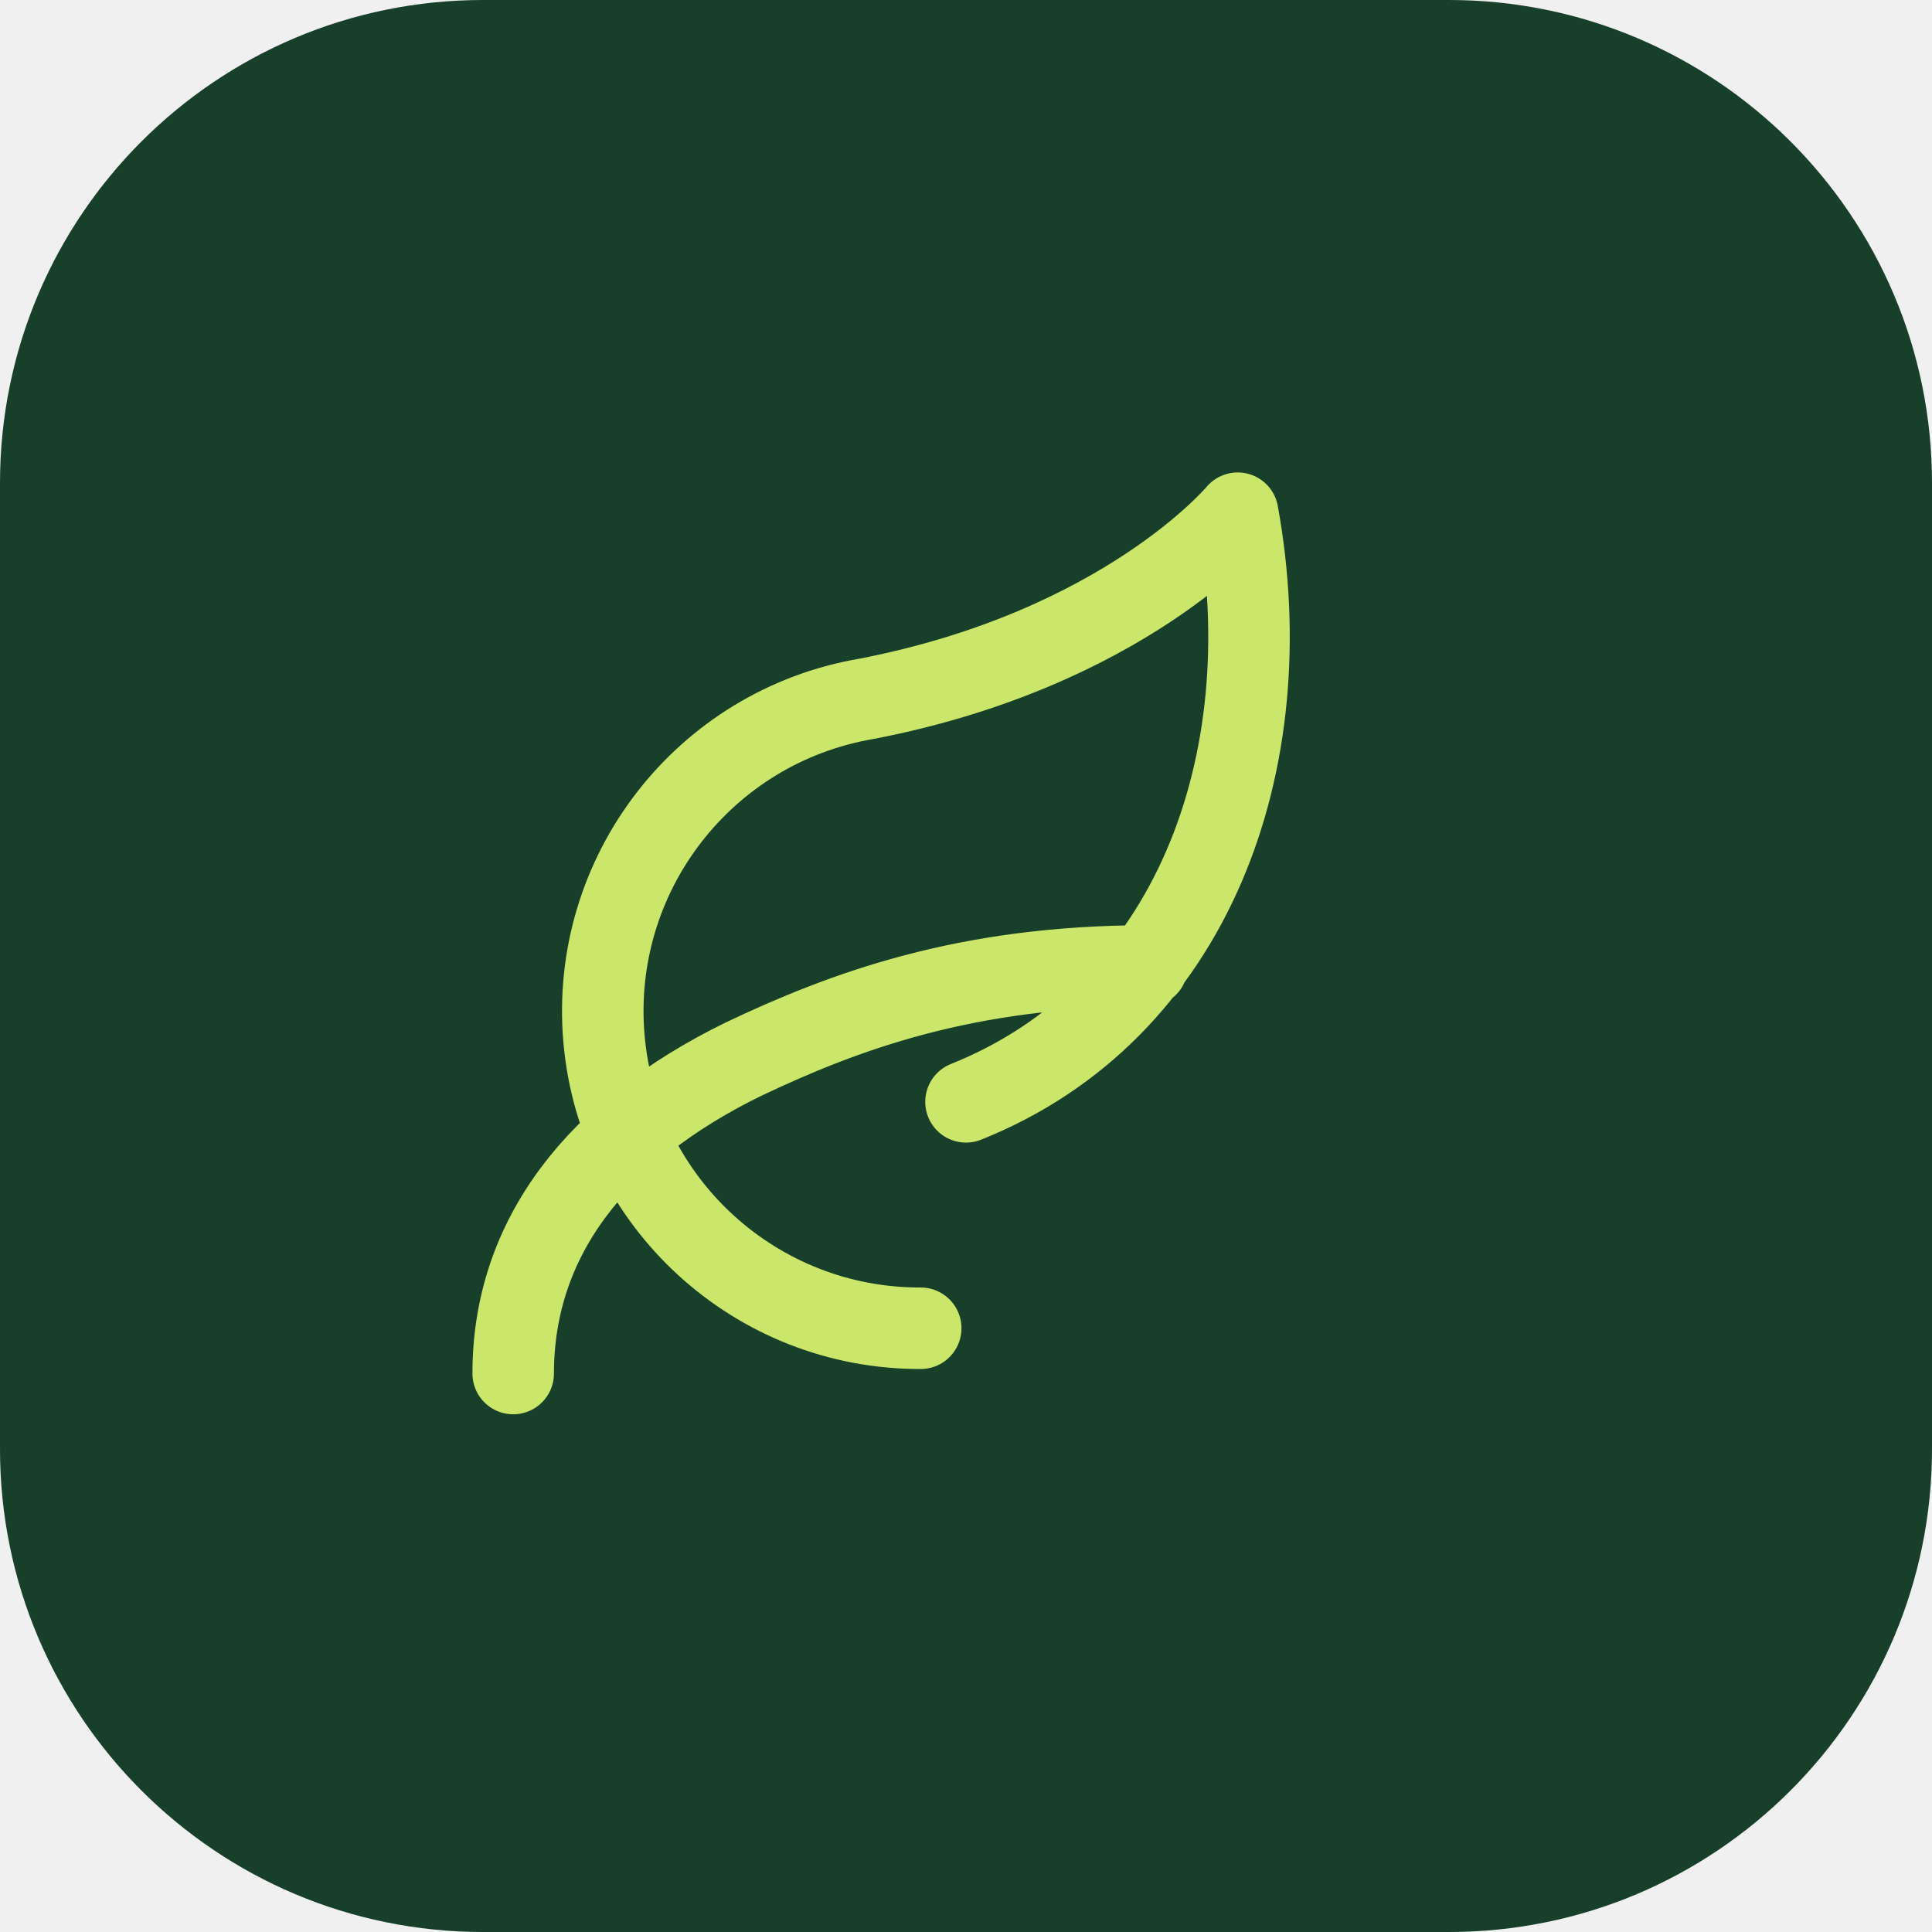
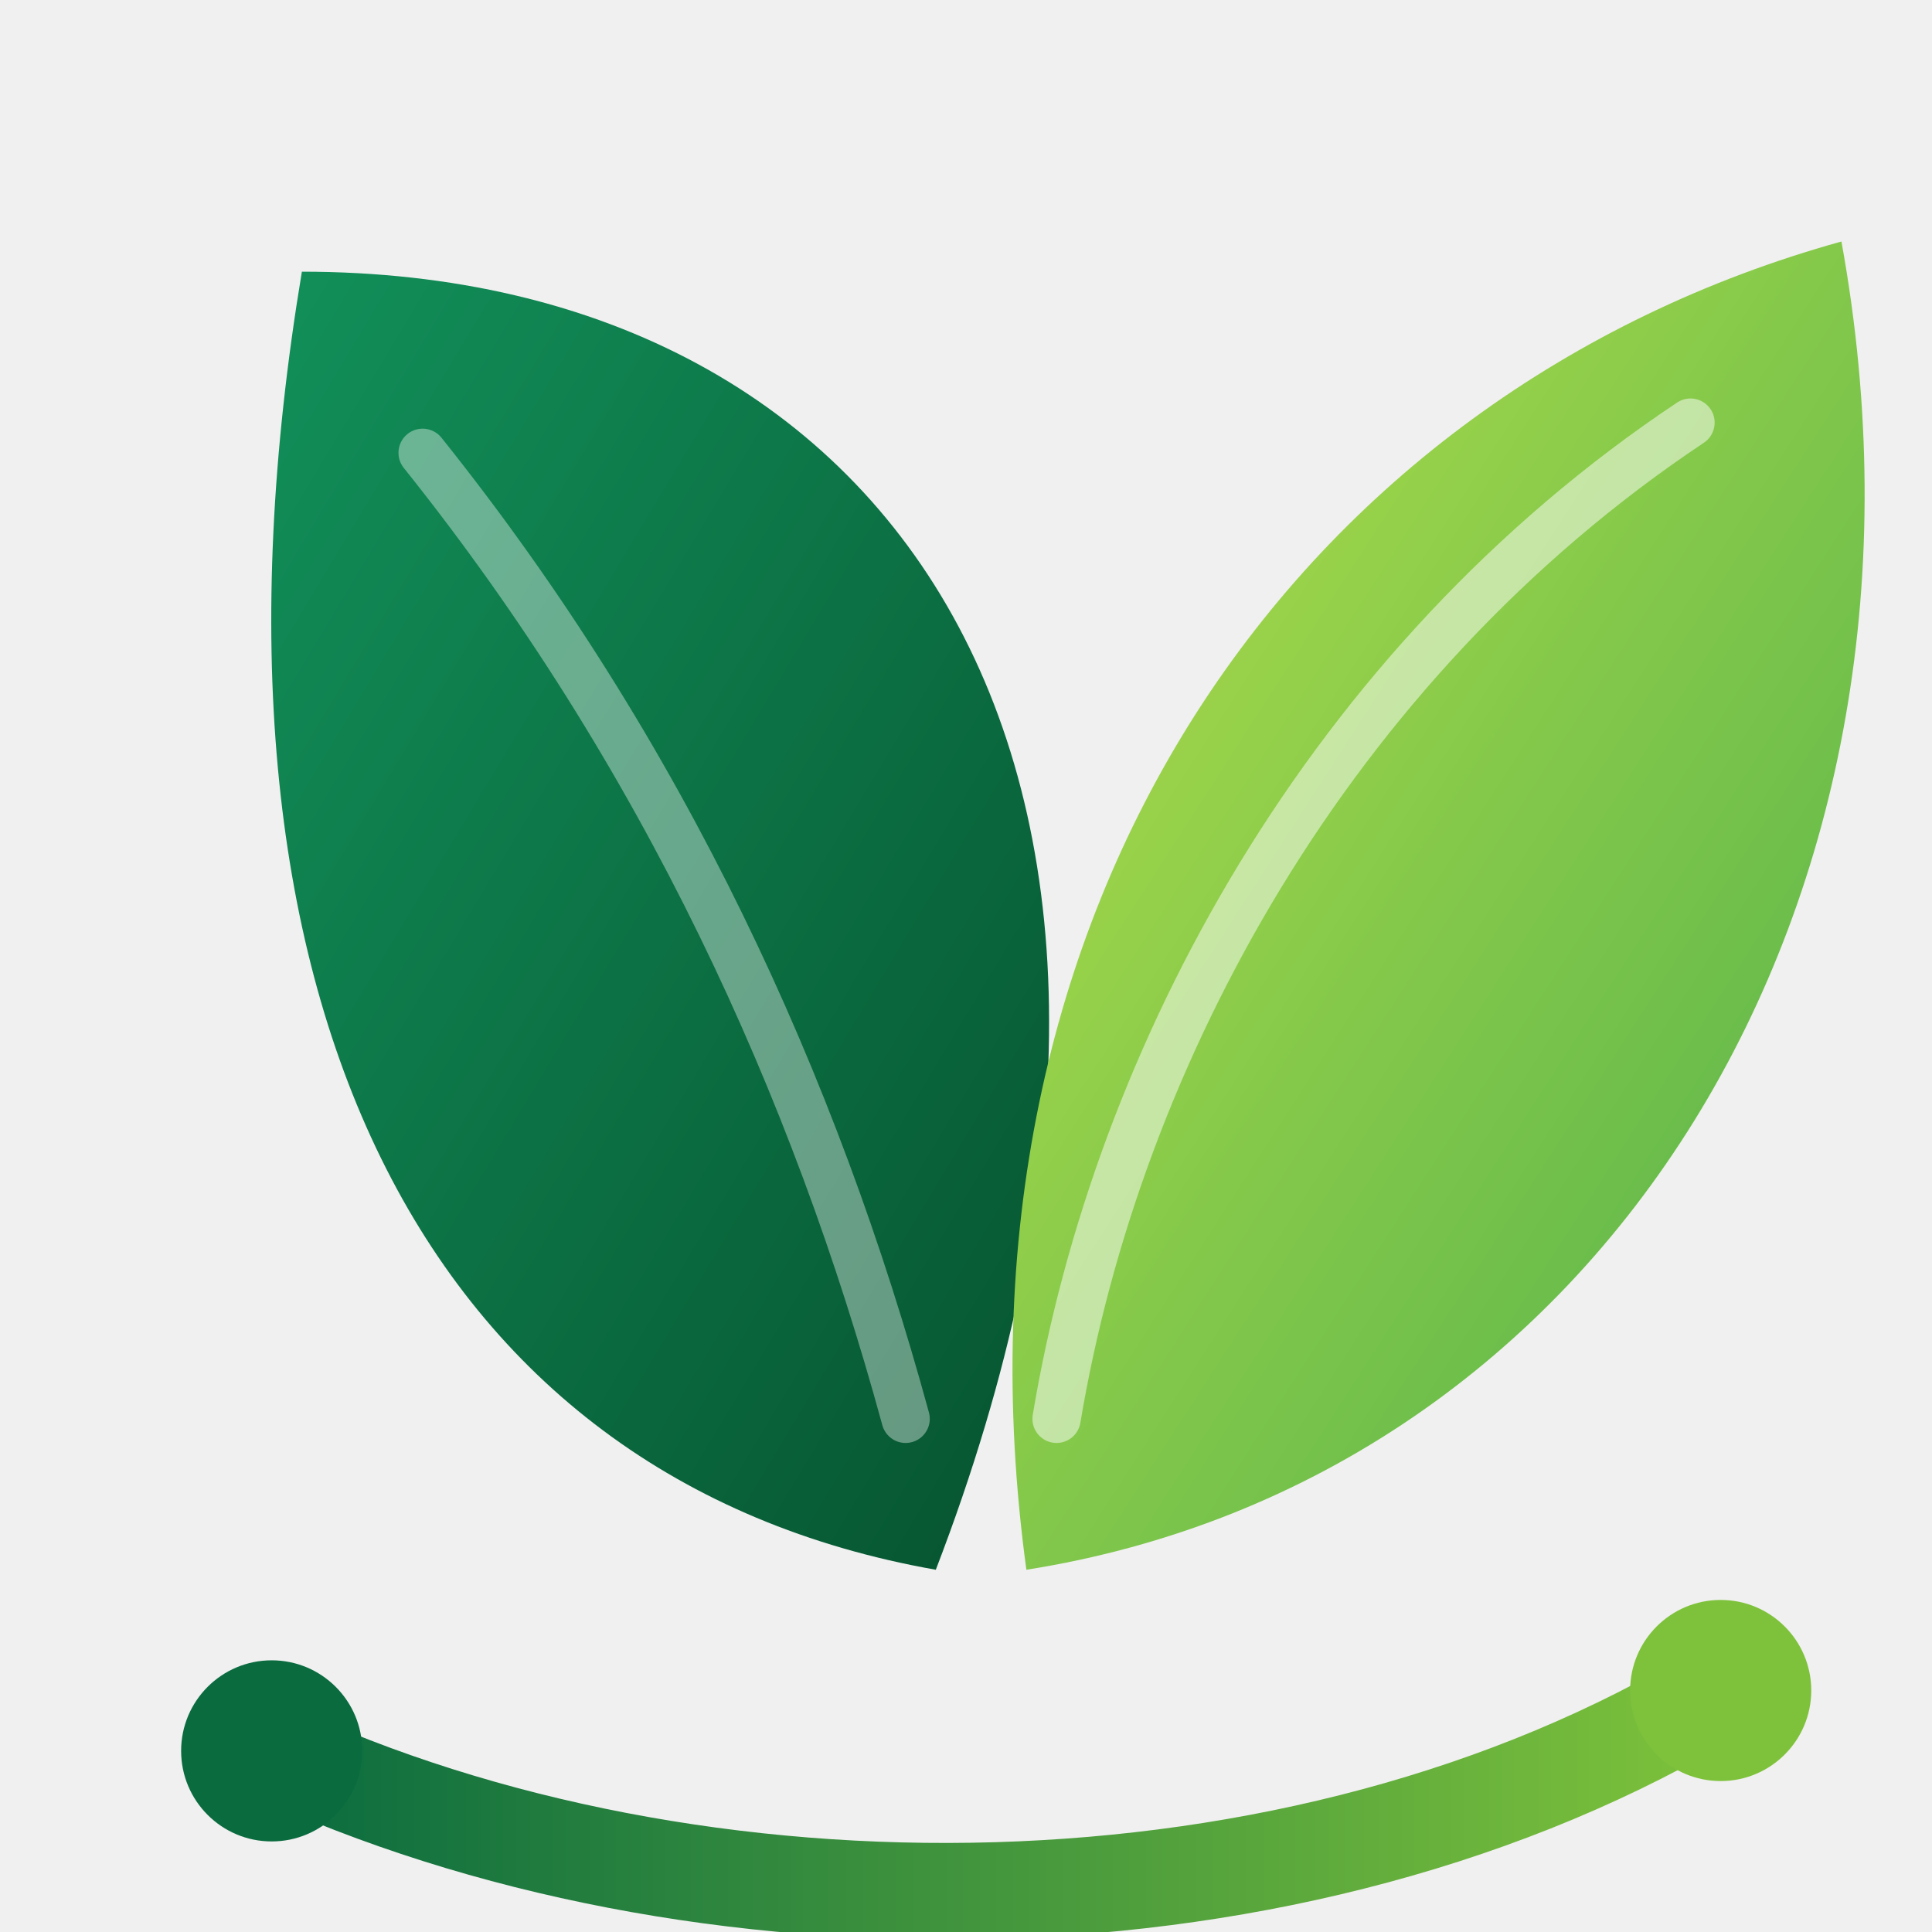
- <svg xmlns="http://www.w3.org/2000/svg" width="64" height="64" viewBox="0 0 64 64" fill="none">
-   <rect width="64" height="64" rx="16" fill="#173f2a" />
-   <g transform="translate(14 14) scale(1.5)" stroke="#cbe76b" stroke-width="1.8" stroke-linecap="round" stroke-linejoin="round" fill="none">
-     <path d="M11 20A7 7 0 019.8 6.1C15.5 5 18 2 18 2c1 5.5-1 11-6 13M2 21c0-3 1.85-5.36 5.08-6.94C9.31 13 12 12 16 12" />
-   </g>
+ <svg xmlns="http://www.w3.org/2000/svg" viewBox="0 0 64 64">
+   <defs>
+     <linearGradient id="a" x1="0" y1="0" x2="1" y2="1">
+       <stop offset="0" stop-color="#12905a" />
+       <stop offset="1" stop-color="#06532f" />
+     </linearGradient>
+     <linearGradient id="b" x1="0" y1="0" x2="1" y2="1">
+       <stop offset="0" stop-color="#b7e04a" />
+       <stop offset="1" stop-color="#4fb04b" />
+     </linearGradient>
+     <linearGradient id="r" x1="0" y1="0" x2="1" y2="0">
+       <stop offset="0" stop-color="#0a6b3f" />
+       <stop offset="1" stop-color="#7ec23b" />
+     </linearGradient>
+   </defs>
+   <path fill="url(#a)" d="M31 52C14 49 6 33 10 9c20 0 31 17 21 43Z" />
+   <path fill="url(#b)" d="M34 52C31 30 43 13 61 8c4 22-8 41-27 44Z" />
+   <path d="M30 47C27 36 22 25 14 15" stroke="#fff" stroke-opacity=".38" stroke-width="1.6" fill="none" stroke-linecap="round" />
+   <path d="M35 47c2-12 9-25 21-33" stroke="#fff" stroke-opacity=".5" stroke-width="1.6" fill="none" stroke-linecap="round" />
+   <path d="M9 58C23 64.5 43 64.5 57 56" fill="none" stroke="url(#r)" stroke-width="3.2" stroke-linecap="round" />
+   <circle cx="9" cy="58" r="3" fill="#0a6b3f" />
+   <circle cx="57" cy="56" r="3" fill="#7ec23b" />
</svg>
